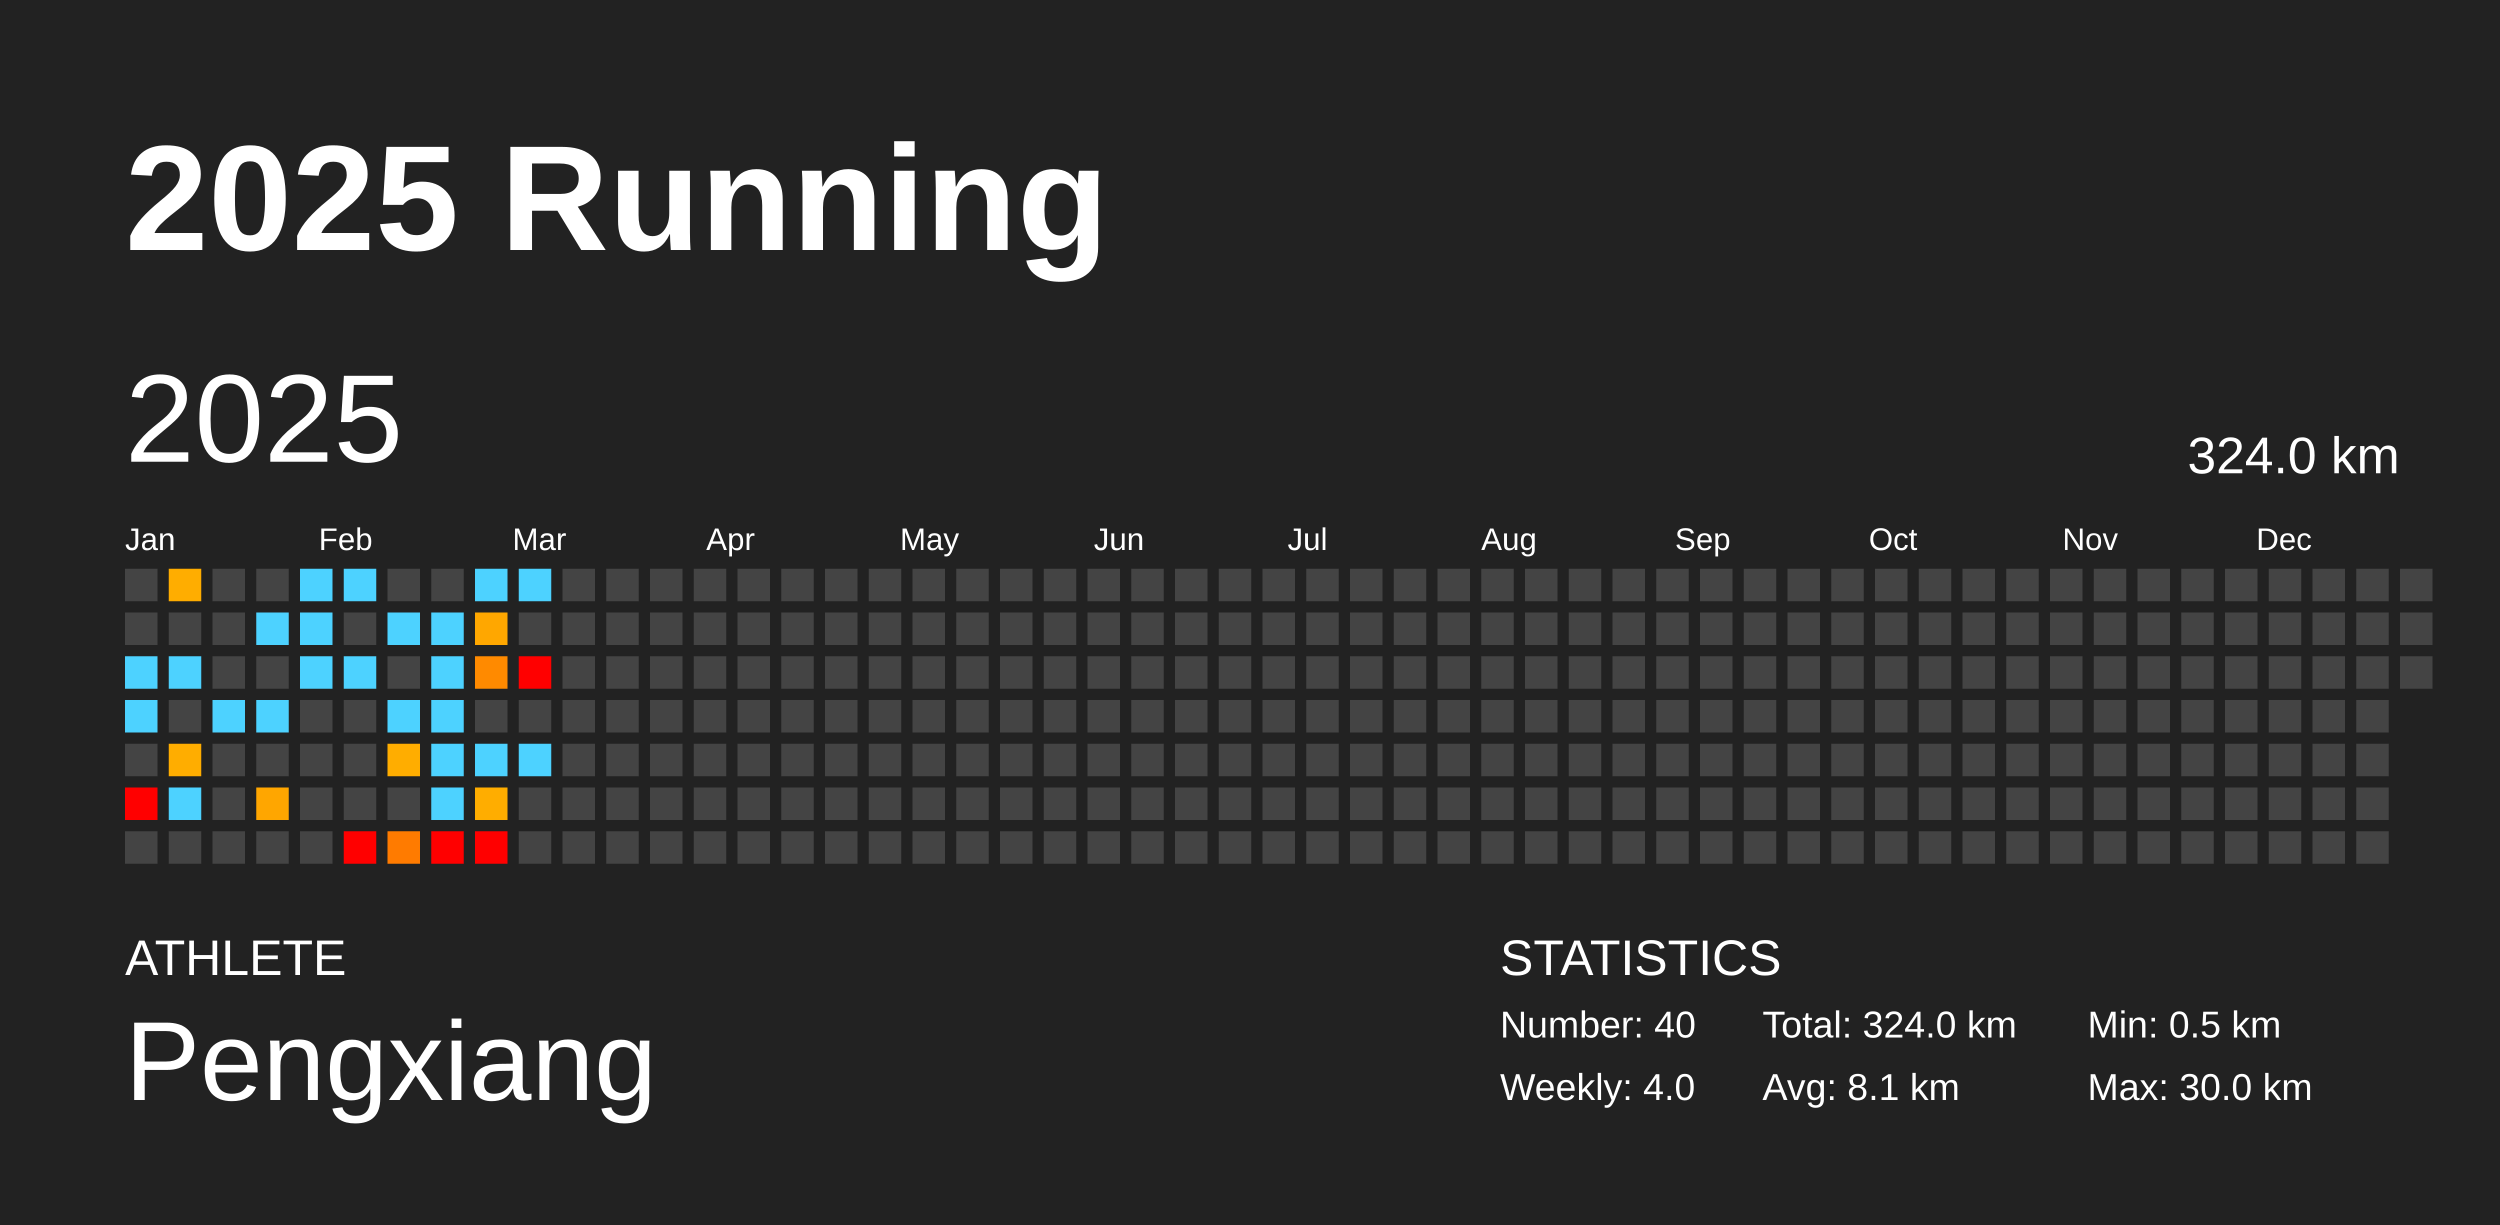
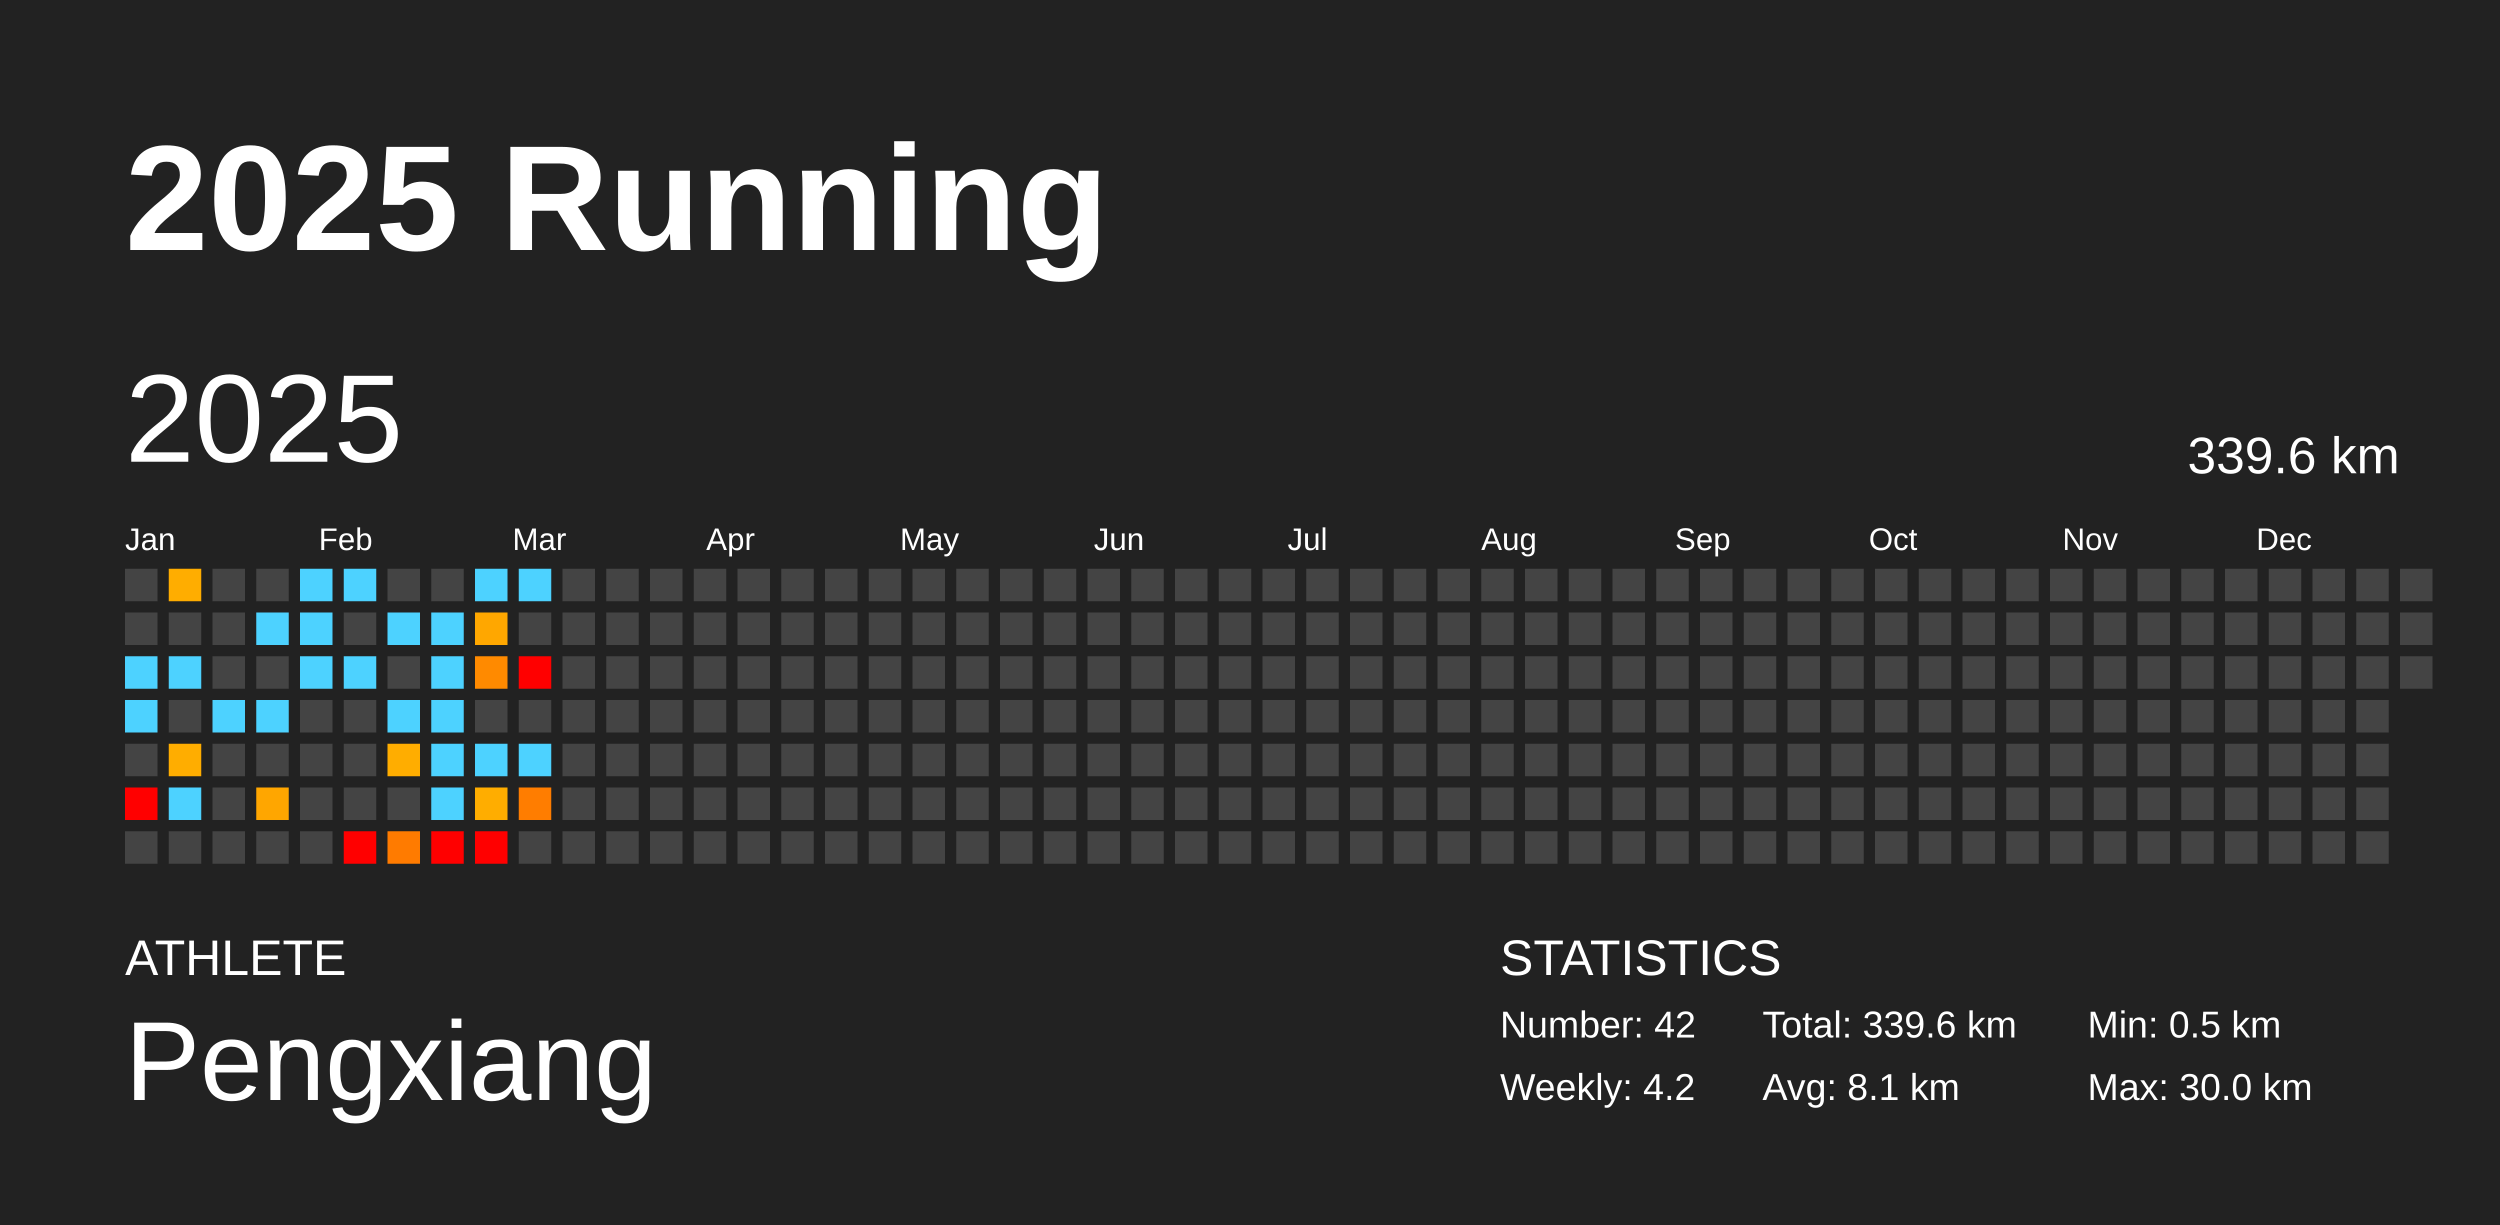
<svg xmlns="http://www.w3.org/2000/svg" baseProfile="full" height="98mm" version="1.1" viewBox="0,0,200,98" width="200mm">
  <defs />
  <rect fill="#222222" height="98" width="200" x="0" y="0" />
  <text fill="#FFFFFF" style="font-size:12px; font-family:Arial; font-weight:bold;" x="10" y="20">2025 Running</text>
  <text fill="#FFFFFF" style="font-size:4px; font-family:Arial" x="10" y="78">ATHLETE</text>
  <text fill="#FFFFFF" style="font-size:9px; font-family:Arial" x="10" y="88">Pengxiang</text>
  <text fill="#FFFFFF" style="font-size:4px; font-family:Arial" x="120" y="78">STATISTICS</text>
-   <text fill="#FFFFFF" style="font-size:3px; font-family:Arial" x="120" y="83">Number: 40</text>
-   <text fill="#FFFFFF" style="font-size:3px; font-family:Arial" x="120" y="88">Weekly: 4.0</text>
-   <text fill="#FFFFFF" style="font-size:3px; font-family:Arial" x="141" y="83">Total: 324.0 km</text>
+   <text fill="#FFFFFF" style="font-size:3px; font-family:Arial" x="120" y="83">Number: 42</text>
+   <text fill="#FFFFFF" style="font-size:3px; font-family:Arial" x="120" y="88">Weekly: 4.2</text>
+   <text fill="#FFFFFF" style="font-size:3px; font-family:Arial" x="141" y="83">Total: 339.6 km</text>
  <text fill="#FFFFFF" style="font-size:3px; font-family:Arial" x="141" y="88">Avg: 8.1 km</text>
  <text fill="#FFFFFF" style="font-size:3px; font-family:Arial" x="167" y="83">Min: 0.5 km</text>
  <text fill="#FFFFFF" style="font-size:3px; font-family:Arial" x="167" y="88">Max: 30.0 km</text>
  <text dominant-baseline="hanging" fill="#FFFFFF" style="font-size:10.0px; font-family:Arial;" x="10" y="30">2025</text>
-   <text dominant-baseline="hanging" fill="#FFFFFF" style="font-size:4.125px; font-family:Arial;" x="175" y="35">324.0 km</text>
+   <text dominant-baseline="hanging" fill="#FFFFFF" style="font-size:4.125px; font-family:Arial;" x="175" y="35">339.6 km</text>
  <text fill="#FFFFFF" style="font-size:2.5px; font-family:Arial" x="10.0" y="44">Jan</text>
  <text fill="#FFFFFF" style="font-size:2.5px; font-family:Arial" x="25.5" y="44">Feb</text>
  <text fill="#FFFFFF" style="font-size:2.5px; font-family:Arial" x="41.0" y="44">Mar</text>
  <text fill="#FFFFFF" style="font-size:2.5px; font-family:Arial" x="56.5" y="44">Apr</text>
  <text fill="#FFFFFF" style="font-size:2.5px; font-family:Arial" x="72.0" y="44">May</text>
  <text fill="#FFFFFF" style="font-size:2.5px; font-family:Arial" x="87.5" y="44">Jun</text>
  <text fill="#FFFFFF" style="font-size:2.5px; font-family:Arial" x="103.0" y="44">Jul</text>
  <text fill="#FFFFFF" style="font-size:2.5px; font-family:Arial" x="118.5" y="44">Aug</text>
  <text fill="#FFFFFF" style="font-size:2.5px; font-family:Arial" x="134.0" y="44">Sep</text>
  <text fill="#FFFFFF" style="font-size:2.5px; font-family:Arial" x="149.5" y="44">Oct</text>
  <text fill="#FFFFFF" style="font-size:2.5px; font-family:Arial" x="165.0" y="44">Nov</text>
  <text fill="#FFFFFF" style="font-size:2.5px; font-family:Arial" x="180.5" y="44">Dec</text>
  <rect fill="#444444" height="2.6" width="2.6" x="10.0" y="45.5" />
  <rect fill="#444444" height="2.6" width="2.6" x="10.0" y="49.0" />
  <rect fill="#4dd2ff" height="2.6" width="2.6" x="10.0" y="52.5" />
  <rect fill="#4dd2ff" height="2.6" width="2.6" x="10.0" y="56.0" />
  <rect fill="#444444" height="2.6" width="2.6" x="10.0" y="59.5" />
  <rect fill="red" height="2.6" width="2.6" x="10.0" y="63.0" />
  <rect fill="#444444" height="2.6" width="2.6" x="10.0" y="66.5" />
  <rect fill="#ffad00" height="2.6" width="2.6" x="13.5" y="45.5" />
  <rect fill="#444444" height="2.6" width="2.6" x="13.5" y="49.0" />
  <rect fill="#4dd2ff" height="2.6" width="2.6" x="13.5" y="52.5" />
  <rect fill="#444444" height="2.6" width="2.6" x="13.5" y="56.0" />
  <rect fill="#ffad00" height="2.6" width="2.6" x="13.5" y="59.5" />
  <rect fill="#4dd2ff" height="2.6" width="2.6" x="13.5" y="63.0" />
  <rect fill="#444444" height="2.6" width="2.6" x="13.5" y="66.5" />
  <rect fill="#444444" height="2.6" width="2.6" x="17.0" y="45.5" />
  <rect fill="#444444" height="2.6" width="2.6" x="17.0" y="49.0" />
  <rect fill="#444444" height="2.6" width="2.6" x="17.0" y="52.5" />
  <rect fill="#4dd2ff" height="2.6" width="2.6" x="17.0" y="56.0" />
  <rect fill="#444444" height="2.6" width="2.6" x="17.0" y="59.5" />
  <rect fill="#444444" height="2.6" width="2.6" x="17.0" y="63.0" />
  <rect fill="#444444" height="2.6" width="2.6" x="17.0" y="66.5" />
  <rect fill="#444444" height="2.6" width="2.6" x="20.5" y="45.5" />
  <rect fill="#4dd2ff" height="2.6" width="2.6" x="20.5" y="49.0" />
  <rect fill="#444444" height="2.6" width="2.6" x="20.5" y="52.5" />
  <rect fill="#4dd2ff" height="2.6" width="2.6" x="20.5" y="56.0" />
  <rect fill="#444444" height="2.6" width="2.6" x="20.5" y="59.5" />
  <rect fill="#ffa600" height="2.6" width="2.6" x="20.5" y="63.0" />
  <rect fill="#444444" height="2.6" width="2.6" x="20.5" y="66.5" />
  <rect fill="#4dd2ff" height="2.6" width="2.6" x="24.0" y="45.5" />
  <rect fill="#4dd2ff" height="2.6" width="2.6" x="24.0" y="49.0" />
  <rect fill="#4dd2ff" height="2.6" width="2.6" x="24.0" y="52.5" />
  <rect fill="#444444" height="2.6" width="2.6" x="24.0" y="56.0" />
  <rect fill="#444444" height="2.6" width="2.6" x="24.0" y="59.5" />
  <rect fill="#444444" height="2.6" width="2.6" x="24.0" y="63.0" />
  <rect fill="#444444" height="2.6" width="2.6" x="24.0" y="66.5" />
  <rect fill="#4dd2ff" height="2.6" width="2.6" x="27.5" y="45.5" />
  <rect fill="#444444" height="2.6" width="2.6" x="27.5" y="49.0" />
  <rect fill="#4dd2ff" height="2.6" width="2.6" x="27.5" y="52.5" />
  <rect fill="#444444" height="2.6" width="2.6" x="27.5" y="56.0" />
  <rect fill="#444444" height="2.6" width="2.6" x="27.5" y="59.5" />
  <rect fill="#444444" height="2.6" width="2.6" x="27.5" y="63.0" />
  <rect fill="red" height="2.6" width="2.6" x="27.5" y="66.5" />
  <rect fill="#444444" height="2.6" width="2.6" x="31.0" y="45.5" />
  <rect fill="#4dd2ff" height="2.6" width="2.6" x="31.0" y="49.0" />
  <rect fill="#444444" height="2.6" width="2.6" x="31.0" y="52.5" />
  <rect fill="#4dd2ff" height="2.6" width="2.6" x="31.0" y="56.0" />
  <rect fill="#ffad00" height="2.6" width="2.6" x="31.0" y="59.5" />
  <rect fill="#444444" height="2.6" width="2.6" x="31.0" y="63.0" />
  <rect fill="#ff7b00" height="2.6" width="2.6" x="31.0" y="66.5" />
  <rect fill="#444444" height="2.6" width="2.6" x="34.5" y="45.5" />
  <rect fill="#4dd2ff" height="2.6" width="2.6" x="34.5" y="49.0" />
  <rect fill="#4dd2ff" height="2.6" width="2.6" x="34.5" y="52.5" />
  <rect fill="#4dd2ff" height="2.6" width="2.6" x="34.5" y="56.0" />
  <rect fill="#4dd2ff" height="2.6" width="2.6" x="34.5" y="59.5" />
  <rect fill="#4dd2ff" height="2.6" width="2.6" x="34.5" y="63.0" />
  <rect fill="red" height="2.6" width="2.6" x="34.5" y="66.5" />
  <rect fill="#4dd2ff" height="2.6" width="2.6" x="38.0" y="45.5" />
  <rect fill="#ffa700" height="2.6" width="2.6" x="38.0" y="49.0" />
  <rect fill="#ff8a00" height="2.6" width="2.6" x="38.0" y="52.5" />
  <rect fill="#444444" height="2.6" width="2.6" x="38.0" y="56.0" />
  <rect fill="#4dd2ff" height="2.6" width="2.6" x="38.0" y="59.5" />
  <rect fill="#ffad00" height="2.6" width="2.6" x="38.0" y="63.0" />
  <rect fill="red" height="2.6" width="2.6" x="38.0" y="66.5" />
  <rect fill="#4dd2ff" height="2.6" width="2.6" x="41.5" y="45.5" />
  <rect fill="#444444" height="2.6" width="2.6" x="41.5" y="49.0" />
  <rect fill="red" height="2.6" width="2.6" x="41.5" y="52.5" />
  <rect fill="#444444" height="2.6" width="2.6" x="41.5" y="56.0" />
  <rect fill="#4dd2ff" height="2.6" width="2.6" x="41.5" y="59.5" />
-   <rect fill="#444444" height="2.6" width="2.6" x="41.5" y="63.0" />
+   <rect fill="#ff7d00" height="2.6" width="2.6" x="41.5" y="63.0" />
  <rect fill="#444444" height="2.6" width="2.6" x="41.5" y="66.5" />
  <rect fill="#444444" height="2.6" width="2.6" x="45.0" y="45.5" />
  <rect fill="#444444" height="2.6" width="2.6" x="45.0" y="49.0" />
  <rect fill="#444444" height="2.6" width="2.6" x="45.0" y="52.5" />
  <rect fill="#444444" height="2.6" width="2.6" x="45.0" y="56.0" />
  <rect fill="#444444" height="2.6" width="2.6" x="45.0" y="59.5" />
  <rect fill="#444444" height="2.6" width="2.6" x="45.0" y="63.0" />
  <rect fill="#444444" height="2.6" width="2.6" x="45.0" y="66.5" />
  <rect fill="#444444" height="2.6" width="2.6" x="48.5" y="45.5" />
  <rect fill="#444444" height="2.6" width="2.6" x="48.5" y="49.0" />
  <rect fill="#444444" height="2.6" width="2.6" x="48.5" y="52.5" />
  <rect fill="#444444" height="2.6" width="2.6" x="48.5" y="56.0" />
  <rect fill="#444444" height="2.6" width="2.6" x="48.5" y="59.5" />
  <rect fill="#444444" height="2.6" width="2.6" x="48.5" y="63.0" />
  <rect fill="#444444" height="2.6" width="2.6" x="48.5" y="66.5" />
  <rect fill="#444444" height="2.6" width="2.6" x="52.0" y="45.5" />
  <rect fill="#444444" height="2.6" width="2.6" x="52.0" y="49.0" />
  <rect fill="#444444" height="2.6" width="2.6" x="52.0" y="52.5" />
  <rect fill="#444444" height="2.6" width="2.6" x="52.0" y="56.0" />
  <rect fill="#444444" height="2.6" width="2.6" x="52.0" y="59.5" />
  <rect fill="#444444" height="2.6" width="2.6" x="52.0" y="63.0" />
  <rect fill="#444444" height="2.6" width="2.6" x="52.0" y="66.5" />
  <rect fill="#444444" height="2.6" width="2.6" x="55.5" y="45.5" />
  <rect fill="#444444" height="2.6" width="2.6" x="55.5" y="49.0" />
  <rect fill="#444444" height="2.6" width="2.6" x="55.5" y="52.5" />
  <rect fill="#444444" height="2.6" width="2.6" x="55.5" y="56.0" />
  <rect fill="#444444" height="2.6" width="2.6" x="55.5" y="59.5" />
  <rect fill="#444444" height="2.6" width="2.6" x="55.5" y="63.0" />
  <rect fill="#444444" height="2.6" width="2.6" x="55.5" y="66.5" />
  <rect fill="#444444" height="2.6" width="2.6" x="59.0" y="45.5" />
  <rect fill="#444444" height="2.6" width="2.6" x="59.0" y="49.0" />
  <rect fill="#444444" height="2.6" width="2.6" x="59.0" y="52.5" />
  <rect fill="#444444" height="2.6" width="2.6" x="59.0" y="56.0" />
  <rect fill="#444444" height="2.6" width="2.6" x="59.0" y="59.5" />
  <rect fill="#444444" height="2.6" width="2.6" x="59.0" y="63.0" />
  <rect fill="#444444" height="2.6" width="2.6" x="59.0" y="66.5" />
  <rect fill="#444444" height="2.6" width="2.6" x="62.5" y="45.5" />
  <rect fill="#444444" height="2.6" width="2.6" x="62.5" y="49.0" />
  <rect fill="#444444" height="2.6" width="2.6" x="62.5" y="52.5" />
  <rect fill="#444444" height="2.6" width="2.6" x="62.5" y="56.0" />
  <rect fill="#444444" height="2.6" width="2.6" x="62.5" y="59.5" />
  <rect fill="#444444" height="2.6" width="2.6" x="62.5" y="63.0" />
  <rect fill="#444444" height="2.6" width="2.6" x="62.5" y="66.5" />
  <rect fill="#444444" height="2.6" width="2.6" x="66.0" y="45.5" />
  <rect fill="#444444" height="2.6" width="2.6" x="66.0" y="49.0" />
  <rect fill="#444444" height="2.6" width="2.6" x="66.0" y="52.5" />
  <rect fill="#444444" height="2.6" width="2.6" x="66.0" y="56.0" />
  <rect fill="#444444" height="2.6" width="2.6" x="66.0" y="59.5" />
  <rect fill="#444444" height="2.6" width="2.6" x="66.0" y="63.0" />
  <rect fill="#444444" height="2.6" width="2.6" x="66.0" y="66.5" />
  <rect fill="#444444" height="2.6" width="2.6" x="69.5" y="45.5" />
  <rect fill="#444444" height="2.6" width="2.6" x="69.5" y="49.0" />
  <rect fill="#444444" height="2.6" width="2.6" x="69.5" y="52.5" />
  <rect fill="#444444" height="2.6" width="2.6" x="69.5" y="56.0" />
  <rect fill="#444444" height="2.6" width="2.6" x="69.5" y="59.5" />
  <rect fill="#444444" height="2.6" width="2.6" x="69.5" y="63.0" />
  <rect fill="#444444" height="2.6" width="2.6" x="69.5" y="66.5" />
  <rect fill="#444444" height="2.6" width="2.6" x="73.0" y="45.5" />
  <rect fill="#444444" height="2.6" width="2.6" x="73.0" y="49.0" />
  <rect fill="#444444" height="2.6" width="2.6" x="73.0" y="52.5" />
  <rect fill="#444444" height="2.6" width="2.6" x="73.0" y="56.0" />
  <rect fill="#444444" height="2.6" width="2.6" x="73.0" y="59.5" />
  <rect fill="#444444" height="2.6" width="2.6" x="73.0" y="63.0" />
  <rect fill="#444444" height="2.6" width="2.6" x="73.0" y="66.5" />
  <rect fill="#444444" height="2.6" width="2.6" x="76.5" y="45.5" />
  <rect fill="#444444" height="2.6" width="2.6" x="76.5" y="49.0" />
  <rect fill="#444444" height="2.6" width="2.6" x="76.5" y="52.5" />
  <rect fill="#444444" height="2.6" width="2.6" x="76.5" y="56.0" />
  <rect fill="#444444" height="2.6" width="2.6" x="76.5" y="59.5" />
  <rect fill="#444444" height="2.6" width="2.6" x="76.5" y="63.0" />
  <rect fill="#444444" height="2.6" width="2.6" x="76.5" y="66.5" />
  <rect fill="#444444" height="2.6" width="2.6" x="80.0" y="45.5" />
  <rect fill="#444444" height="2.6" width="2.6" x="80.0" y="49.0" />
  <rect fill="#444444" height="2.6" width="2.6" x="80.0" y="52.5" />
  <rect fill="#444444" height="2.6" width="2.6" x="80.0" y="56.0" />
  <rect fill="#444444" height="2.6" width="2.6" x="80.0" y="59.5" />
  <rect fill="#444444" height="2.6" width="2.6" x="80.0" y="63.0" />
  <rect fill="#444444" height="2.6" width="2.6" x="80.0" y="66.5" />
  <rect fill="#444444" height="2.6" width="2.6" x="83.5" y="45.5" />
  <rect fill="#444444" height="2.6" width="2.6" x="83.5" y="49.0" />
  <rect fill="#444444" height="2.6" width="2.6" x="83.5" y="52.5" />
  <rect fill="#444444" height="2.6" width="2.6" x="83.5" y="56.0" />
  <rect fill="#444444" height="2.6" width="2.6" x="83.5" y="59.5" />
  <rect fill="#444444" height="2.6" width="2.6" x="83.5" y="63.0" />
  <rect fill="#444444" height="2.6" width="2.6" x="83.5" y="66.5" />
  <rect fill="#444444" height="2.6" width="2.6" x="87.0" y="45.5" />
  <rect fill="#444444" height="2.6" width="2.6" x="87.0" y="49.0" />
  <rect fill="#444444" height="2.6" width="2.6" x="87.0" y="52.5" />
  <rect fill="#444444" height="2.6" width="2.6" x="87.0" y="56.0" />
  <rect fill="#444444" height="2.6" width="2.6" x="87.0" y="59.5" />
  <rect fill="#444444" height="2.6" width="2.6" x="87.0" y="63.0" />
  <rect fill="#444444" height="2.6" width="2.6" x="87.0" y="66.5" />
  <rect fill="#444444" height="2.6" width="2.6" x="90.5" y="45.5" />
  <rect fill="#444444" height="2.6" width="2.6" x="90.5" y="49.0" />
  <rect fill="#444444" height="2.6" width="2.6" x="90.5" y="52.5" />
  <rect fill="#444444" height="2.6" width="2.6" x="90.5" y="56.0" />
  <rect fill="#444444" height="2.6" width="2.6" x="90.5" y="59.5" />
  <rect fill="#444444" height="2.6" width="2.6" x="90.5" y="63.0" />
  <rect fill="#444444" height="2.6" width="2.6" x="90.5" y="66.5" />
  <rect fill="#444444" height="2.6" width="2.6" x="94.0" y="45.5" />
  <rect fill="#444444" height="2.6" width="2.6" x="94.0" y="49.0" />
  <rect fill="#444444" height="2.6" width="2.6" x="94.0" y="52.5" />
  <rect fill="#444444" height="2.6" width="2.6" x="94.0" y="56.0" />
  <rect fill="#444444" height="2.6" width="2.6" x="94.0" y="59.5" />
  <rect fill="#444444" height="2.6" width="2.6" x="94.0" y="63.0" />
  <rect fill="#444444" height="2.6" width="2.6" x="94.0" y="66.5" />
  <rect fill="#444444" height="2.6" width="2.6" x="97.5" y="45.5" />
  <rect fill="#444444" height="2.6" width="2.6" x="97.5" y="49.0" />
  <rect fill="#444444" height="2.6" width="2.6" x="97.5" y="52.5" />
  <rect fill="#444444" height="2.6" width="2.6" x="97.5" y="56.0" />
  <rect fill="#444444" height="2.6" width="2.6" x="97.5" y="59.5" />
  <rect fill="#444444" height="2.6" width="2.6" x="97.5" y="63.0" />
  <rect fill="#444444" height="2.6" width="2.6" x="97.5" y="66.5" />
  <rect fill="#444444" height="2.6" width="2.6" x="101.0" y="45.5" />
  <rect fill="#444444" height="2.6" width="2.6" x="101.0" y="49.0" />
  <rect fill="#444444" height="2.6" width="2.6" x="101.0" y="52.5" />
  <rect fill="#444444" height="2.6" width="2.6" x="101.0" y="56.0" />
  <rect fill="#444444" height="2.6" width="2.6" x="101.0" y="59.5" />
  <rect fill="#444444" height="2.6" width="2.6" x="101.0" y="63.0" />
  <rect fill="#444444" height="2.6" width="2.6" x="101.0" y="66.5" />
  <rect fill="#444444" height="2.6" width="2.6" x="104.5" y="45.5" />
  <rect fill="#444444" height="2.6" width="2.6" x="104.5" y="49.0" />
  <rect fill="#444444" height="2.6" width="2.6" x="104.5" y="52.5" />
  <rect fill="#444444" height="2.6" width="2.6" x="104.5" y="56.0" />
  <rect fill="#444444" height="2.6" width="2.6" x="104.5" y="59.5" />
  <rect fill="#444444" height="2.6" width="2.6" x="104.5" y="63.0" />
  <rect fill="#444444" height="2.6" width="2.6" x="104.5" y="66.5" />
  <rect fill="#444444" height="2.6" width="2.6" x="108.0" y="45.5" />
  <rect fill="#444444" height="2.6" width="2.6" x="108.0" y="49.0" />
  <rect fill="#444444" height="2.6" width="2.6" x="108.0" y="52.5" />
  <rect fill="#444444" height="2.6" width="2.6" x="108.0" y="56.0" />
  <rect fill="#444444" height="2.6" width="2.6" x="108.0" y="59.5" />
  <rect fill="#444444" height="2.6" width="2.6" x="108.0" y="63.0" />
  <rect fill="#444444" height="2.6" width="2.6" x="108.0" y="66.5" />
  <rect fill="#444444" height="2.6" width="2.6" x="111.5" y="45.5" />
  <rect fill="#444444" height="2.6" width="2.6" x="111.5" y="49.0" />
  <rect fill="#444444" height="2.6" width="2.6" x="111.5" y="52.5" />
  <rect fill="#444444" height="2.6" width="2.6" x="111.5" y="56.0" />
  <rect fill="#444444" height="2.6" width="2.6" x="111.5" y="59.5" />
  <rect fill="#444444" height="2.6" width="2.6" x="111.5" y="63.0" />
  <rect fill="#444444" height="2.6" width="2.6" x="111.5" y="66.5" />
  <rect fill="#444444" height="2.6" width="2.6" x="115.0" y="45.5" />
  <rect fill="#444444" height="2.6" width="2.6" x="115.0" y="49.0" />
  <rect fill="#444444" height="2.6" width="2.6" x="115.0" y="52.5" />
  <rect fill="#444444" height="2.6" width="2.6" x="115.0" y="56.0" />
  <rect fill="#444444" height="2.6" width="2.6" x="115.0" y="59.5" />
  <rect fill="#444444" height="2.6" width="2.6" x="115.0" y="63.0" />
  <rect fill="#444444" height="2.6" width="2.6" x="115.0" y="66.5" />
  <rect fill="#444444" height="2.6" width="2.6" x="118.5" y="45.5" />
  <rect fill="#444444" height="2.6" width="2.6" x="118.5" y="49.0" />
  <rect fill="#444444" height="2.6" width="2.6" x="118.5" y="52.5" />
  <rect fill="#444444" height="2.6" width="2.6" x="118.5" y="56.0" />
  <rect fill="#444444" height="2.6" width="2.6" x="118.5" y="59.5" />
  <rect fill="#444444" height="2.6" width="2.6" x="118.5" y="63.0" />
  <rect fill="#444444" height="2.6" width="2.6" x="118.5" y="66.5" />
  <rect fill="#444444" height="2.6" width="2.6" x="122.0" y="45.5" />
  <rect fill="#444444" height="2.6" width="2.6" x="122.0" y="49.0" />
  <rect fill="#444444" height="2.6" width="2.6" x="122.0" y="52.5" />
  <rect fill="#444444" height="2.6" width="2.6" x="122.0" y="56.0" />
  <rect fill="#444444" height="2.6" width="2.6" x="122.0" y="59.5" />
  <rect fill="#444444" height="2.6" width="2.6" x="122.0" y="63.0" />
  <rect fill="#444444" height="2.6" width="2.6" x="122.0" y="66.5" />
  <rect fill="#444444" height="2.6" width="2.6" x="125.5" y="45.5" />
  <rect fill="#444444" height="2.6" width="2.6" x="125.5" y="49.0" />
  <rect fill="#444444" height="2.6" width="2.6" x="125.5" y="52.5" />
  <rect fill="#444444" height="2.6" width="2.6" x="125.5" y="56.0" />
  <rect fill="#444444" height="2.6" width="2.6" x="125.5" y="59.5" />
  <rect fill="#444444" height="2.6" width="2.6" x="125.5" y="63.0" />
  <rect fill="#444444" height="2.6" width="2.6" x="125.5" y="66.5" />
  <rect fill="#444444" height="2.6" width="2.6" x="129.0" y="45.5" />
  <rect fill="#444444" height="2.6" width="2.6" x="129.0" y="49.0" />
  <rect fill="#444444" height="2.6" width="2.6" x="129.0" y="52.5" />
  <rect fill="#444444" height="2.6" width="2.6" x="129.0" y="56.0" />
  <rect fill="#444444" height="2.6" width="2.6" x="129.0" y="59.5" />
  <rect fill="#444444" height="2.6" width="2.6" x="129.0" y="63.0" />
  <rect fill="#444444" height="2.6" width="2.6" x="129.0" y="66.5" />
  <rect fill="#444444" height="2.6" width="2.6" x="132.5" y="45.5" />
  <rect fill="#444444" height="2.6" width="2.6" x="132.5" y="49.0" />
  <rect fill="#444444" height="2.6" width="2.6" x="132.5" y="52.5" />
  <rect fill="#444444" height="2.6" width="2.6" x="132.5" y="56.0" />
  <rect fill="#444444" height="2.6" width="2.6" x="132.5" y="59.5" />
  <rect fill="#444444" height="2.6" width="2.6" x="132.5" y="63.0" />
  <rect fill="#444444" height="2.6" width="2.6" x="132.5" y="66.5" />
  <rect fill="#444444" height="2.6" width="2.6" x="136.0" y="45.5" />
  <rect fill="#444444" height="2.6" width="2.6" x="136.0" y="49.0" />
  <rect fill="#444444" height="2.6" width="2.6" x="136.0" y="52.5" />
  <rect fill="#444444" height="2.6" width="2.6" x="136.0" y="56.0" />
  <rect fill="#444444" height="2.6" width="2.6" x="136.0" y="59.5" />
  <rect fill="#444444" height="2.6" width="2.6" x="136.0" y="63.0" />
  <rect fill="#444444" height="2.6" width="2.6" x="136.0" y="66.5" />
  <rect fill="#444444" height="2.6" width="2.6" x="139.5" y="45.5" />
  <rect fill="#444444" height="2.6" width="2.6" x="139.5" y="49.0" />
  <rect fill="#444444" height="2.6" width="2.6" x="139.5" y="52.5" />
  <rect fill="#444444" height="2.6" width="2.6" x="139.5" y="56.0" />
  <rect fill="#444444" height="2.6" width="2.6" x="139.5" y="59.5" />
  <rect fill="#444444" height="2.6" width="2.6" x="139.5" y="63.0" />
  <rect fill="#444444" height="2.6" width="2.6" x="139.5" y="66.5" />
  <rect fill="#444444" height="2.6" width="2.6" x="143.0" y="45.5" />
  <rect fill="#444444" height="2.6" width="2.6" x="143.0" y="49.0" />
  <rect fill="#444444" height="2.6" width="2.6" x="143.0" y="52.5" />
  <rect fill="#444444" height="2.6" width="2.6" x="143.0" y="56.0" />
  <rect fill="#444444" height="2.6" width="2.6" x="143.0" y="59.5" />
  <rect fill="#444444" height="2.6" width="2.6" x="143.0" y="63.0" />
  <rect fill="#444444" height="2.6" width="2.6" x="143.0" y="66.5" />
  <rect fill="#444444" height="2.6" width="2.6" x="146.5" y="45.5" />
  <rect fill="#444444" height="2.6" width="2.6" x="146.5" y="49.0" />
  <rect fill="#444444" height="2.6" width="2.6" x="146.5" y="52.5" />
  <rect fill="#444444" height="2.6" width="2.6" x="146.5" y="56.0" />
  <rect fill="#444444" height="2.6" width="2.6" x="146.5" y="59.5" />
  <rect fill="#444444" height="2.6" width="2.6" x="146.5" y="63.0" />
  <rect fill="#444444" height="2.6" width="2.6" x="146.5" y="66.5" />
  <rect fill="#444444" height="2.6" width="2.6" x="150.0" y="45.5" />
  <rect fill="#444444" height="2.6" width="2.6" x="150.0" y="49.0" />
  <rect fill="#444444" height="2.6" width="2.6" x="150.0" y="52.5" />
  <rect fill="#444444" height="2.6" width="2.6" x="150.0" y="56.0" />
  <rect fill="#444444" height="2.6" width="2.6" x="150.0" y="59.5" />
  <rect fill="#444444" height="2.6" width="2.6" x="150.0" y="63.0" />
  <rect fill="#444444" height="2.6" width="2.6" x="150.0" y="66.5" />
  <rect fill="#444444" height="2.6" width="2.6" x="153.5" y="45.5" />
  <rect fill="#444444" height="2.6" width="2.6" x="153.5" y="49.0" />
  <rect fill="#444444" height="2.6" width="2.6" x="153.5" y="52.5" />
  <rect fill="#444444" height="2.6" width="2.6" x="153.5" y="56.0" />
  <rect fill="#444444" height="2.6" width="2.6" x="153.5" y="59.5" />
  <rect fill="#444444" height="2.6" width="2.6" x="153.5" y="63.0" />
  <rect fill="#444444" height="2.6" width="2.6" x="153.5" y="66.5" />
  <rect fill="#444444" height="2.6" width="2.6" x="157.0" y="45.5" />
  <rect fill="#444444" height="2.6" width="2.6" x="157.0" y="49.0" />
  <rect fill="#444444" height="2.6" width="2.6" x="157.0" y="52.5" />
  <rect fill="#444444" height="2.6" width="2.6" x="157.0" y="56.0" />
  <rect fill="#444444" height="2.6" width="2.6" x="157.0" y="59.5" />
  <rect fill="#444444" height="2.6" width="2.6" x="157.0" y="63.0" />
  <rect fill="#444444" height="2.6" width="2.6" x="157.0" y="66.5" />
  <rect fill="#444444" height="2.6" width="2.6" x="160.5" y="45.5" />
  <rect fill="#444444" height="2.6" width="2.6" x="160.5" y="49.0" />
  <rect fill="#444444" height="2.6" width="2.6" x="160.5" y="52.5" />
  <rect fill="#444444" height="2.6" width="2.6" x="160.5" y="56.0" />
  <rect fill="#444444" height="2.6" width="2.6" x="160.5" y="59.5" />
  <rect fill="#444444" height="2.6" width="2.6" x="160.5" y="63.0" />
  <rect fill="#444444" height="2.6" width="2.6" x="160.5" y="66.5" />
  <rect fill="#444444" height="2.6" width="2.6" x="164.0" y="45.5" />
  <rect fill="#444444" height="2.6" width="2.6" x="164.0" y="49.0" />
  <rect fill="#444444" height="2.6" width="2.6" x="164.0" y="52.5" />
  <rect fill="#444444" height="2.6" width="2.6" x="164.0" y="56.0" />
  <rect fill="#444444" height="2.6" width="2.6" x="164.0" y="59.5" />
  <rect fill="#444444" height="2.6" width="2.6" x="164.0" y="63.0" />
  <rect fill="#444444" height="2.6" width="2.6" x="164.0" y="66.5" />
  <rect fill="#444444" height="2.6" width="2.6" x="167.5" y="45.5" />
  <rect fill="#444444" height="2.6" width="2.6" x="167.5" y="49.0" />
  <rect fill="#444444" height="2.6" width="2.6" x="167.5" y="52.5" />
  <rect fill="#444444" height="2.6" width="2.6" x="167.5" y="56.0" />
  <rect fill="#444444" height="2.6" width="2.6" x="167.5" y="59.5" />
  <rect fill="#444444" height="2.6" width="2.6" x="167.5" y="63.0" />
  <rect fill="#444444" height="2.6" width="2.6" x="167.5" y="66.5" />
  <rect fill="#444444" height="2.6" width="2.6" x="171.0" y="45.5" />
  <rect fill="#444444" height="2.6" width="2.6" x="171.0" y="49.0" />
  <rect fill="#444444" height="2.6" width="2.6" x="171.0" y="52.5" />
  <rect fill="#444444" height="2.6" width="2.6" x="171.0" y="56.0" />
  <rect fill="#444444" height="2.6" width="2.6" x="171.0" y="59.5" />
  <rect fill="#444444" height="2.6" width="2.6" x="171.0" y="63.0" />
  <rect fill="#444444" height="2.6" width="2.6" x="171.0" y="66.5" />
  <rect fill="#444444" height="2.6" width="2.6" x="174.5" y="45.5" />
  <rect fill="#444444" height="2.6" width="2.6" x="174.5" y="49.0" />
  <rect fill="#444444" height="2.6" width="2.6" x="174.5" y="52.5" />
  <rect fill="#444444" height="2.6" width="2.6" x="174.5" y="56.0" />
  <rect fill="#444444" height="2.6" width="2.6" x="174.5" y="59.5" />
  <rect fill="#444444" height="2.6" width="2.6" x="174.5" y="63.0" />
  <rect fill="#444444" height="2.6" width="2.6" x="174.5" y="66.5" />
  <rect fill="#444444" height="2.6" width="2.6" x="178.0" y="45.5" />
  <rect fill="#444444" height="2.6" width="2.6" x="178.0" y="49.0" />
  <rect fill="#444444" height="2.6" width="2.6" x="178.0" y="52.5" />
  <rect fill="#444444" height="2.6" width="2.6" x="178.0" y="56.0" />
  <rect fill="#444444" height="2.6" width="2.6" x="178.0" y="59.5" />
  <rect fill="#444444" height="2.6" width="2.6" x="178.0" y="63.0" />
  <rect fill="#444444" height="2.6" width="2.6" x="178.0" y="66.5" />
  <rect fill="#444444" height="2.6" width="2.6" x="181.5" y="45.5" />
  <rect fill="#444444" height="2.6" width="2.6" x="181.5" y="49.0" />
  <rect fill="#444444" height="2.6" width="2.6" x="181.5" y="52.5" />
  <rect fill="#444444" height="2.6" width="2.6" x="181.5" y="56.0" />
  <rect fill="#444444" height="2.6" width="2.6" x="181.5" y="59.5" />
  <rect fill="#444444" height="2.6" width="2.6" x="181.5" y="63.0" />
  <rect fill="#444444" height="2.6" width="2.6" x="181.5" y="66.5" />
  <rect fill="#444444" height="2.6" width="2.6" x="185.0" y="45.5" />
  <rect fill="#444444" height="2.6" width="2.6" x="185.0" y="49.0" />
  <rect fill="#444444" height="2.6" width="2.6" x="185.0" y="52.5" />
  <rect fill="#444444" height="2.6" width="2.6" x="185.0" y="56.0" />
  <rect fill="#444444" height="2.6" width="2.6" x="185.0" y="59.5" />
  <rect fill="#444444" height="2.6" width="2.6" x="185.0" y="63.0" />
  <rect fill="#444444" height="2.6" width="2.6" x="185.0" y="66.5" />
  <rect fill="#444444" height="2.6" width="2.6" x="188.5" y="45.5" />
  <rect fill="#444444" height="2.6" width="2.6" x="188.5" y="49.0" />
  <rect fill="#444444" height="2.6" width="2.6" x="188.5" y="52.5" />
  <rect fill="#444444" height="2.6" width="2.6" x="188.5" y="56.0" />
  <rect fill="#444444" height="2.6" width="2.6" x="188.5" y="59.5" />
  <rect fill="#444444" height="2.6" width="2.6" x="188.5" y="63.0" />
  <rect fill="#444444" height="2.6" width="2.6" x="188.5" y="66.5" />
  <rect fill="#444444" height="2.6" width="2.6" x="192.0" y="45.5" />
  <rect fill="#444444" height="2.6" width="2.6" x="192.0" y="49.0" />
  <rect fill="#444444" height="2.6" width="2.6" x="192.0" y="52.5" />
</svg>
